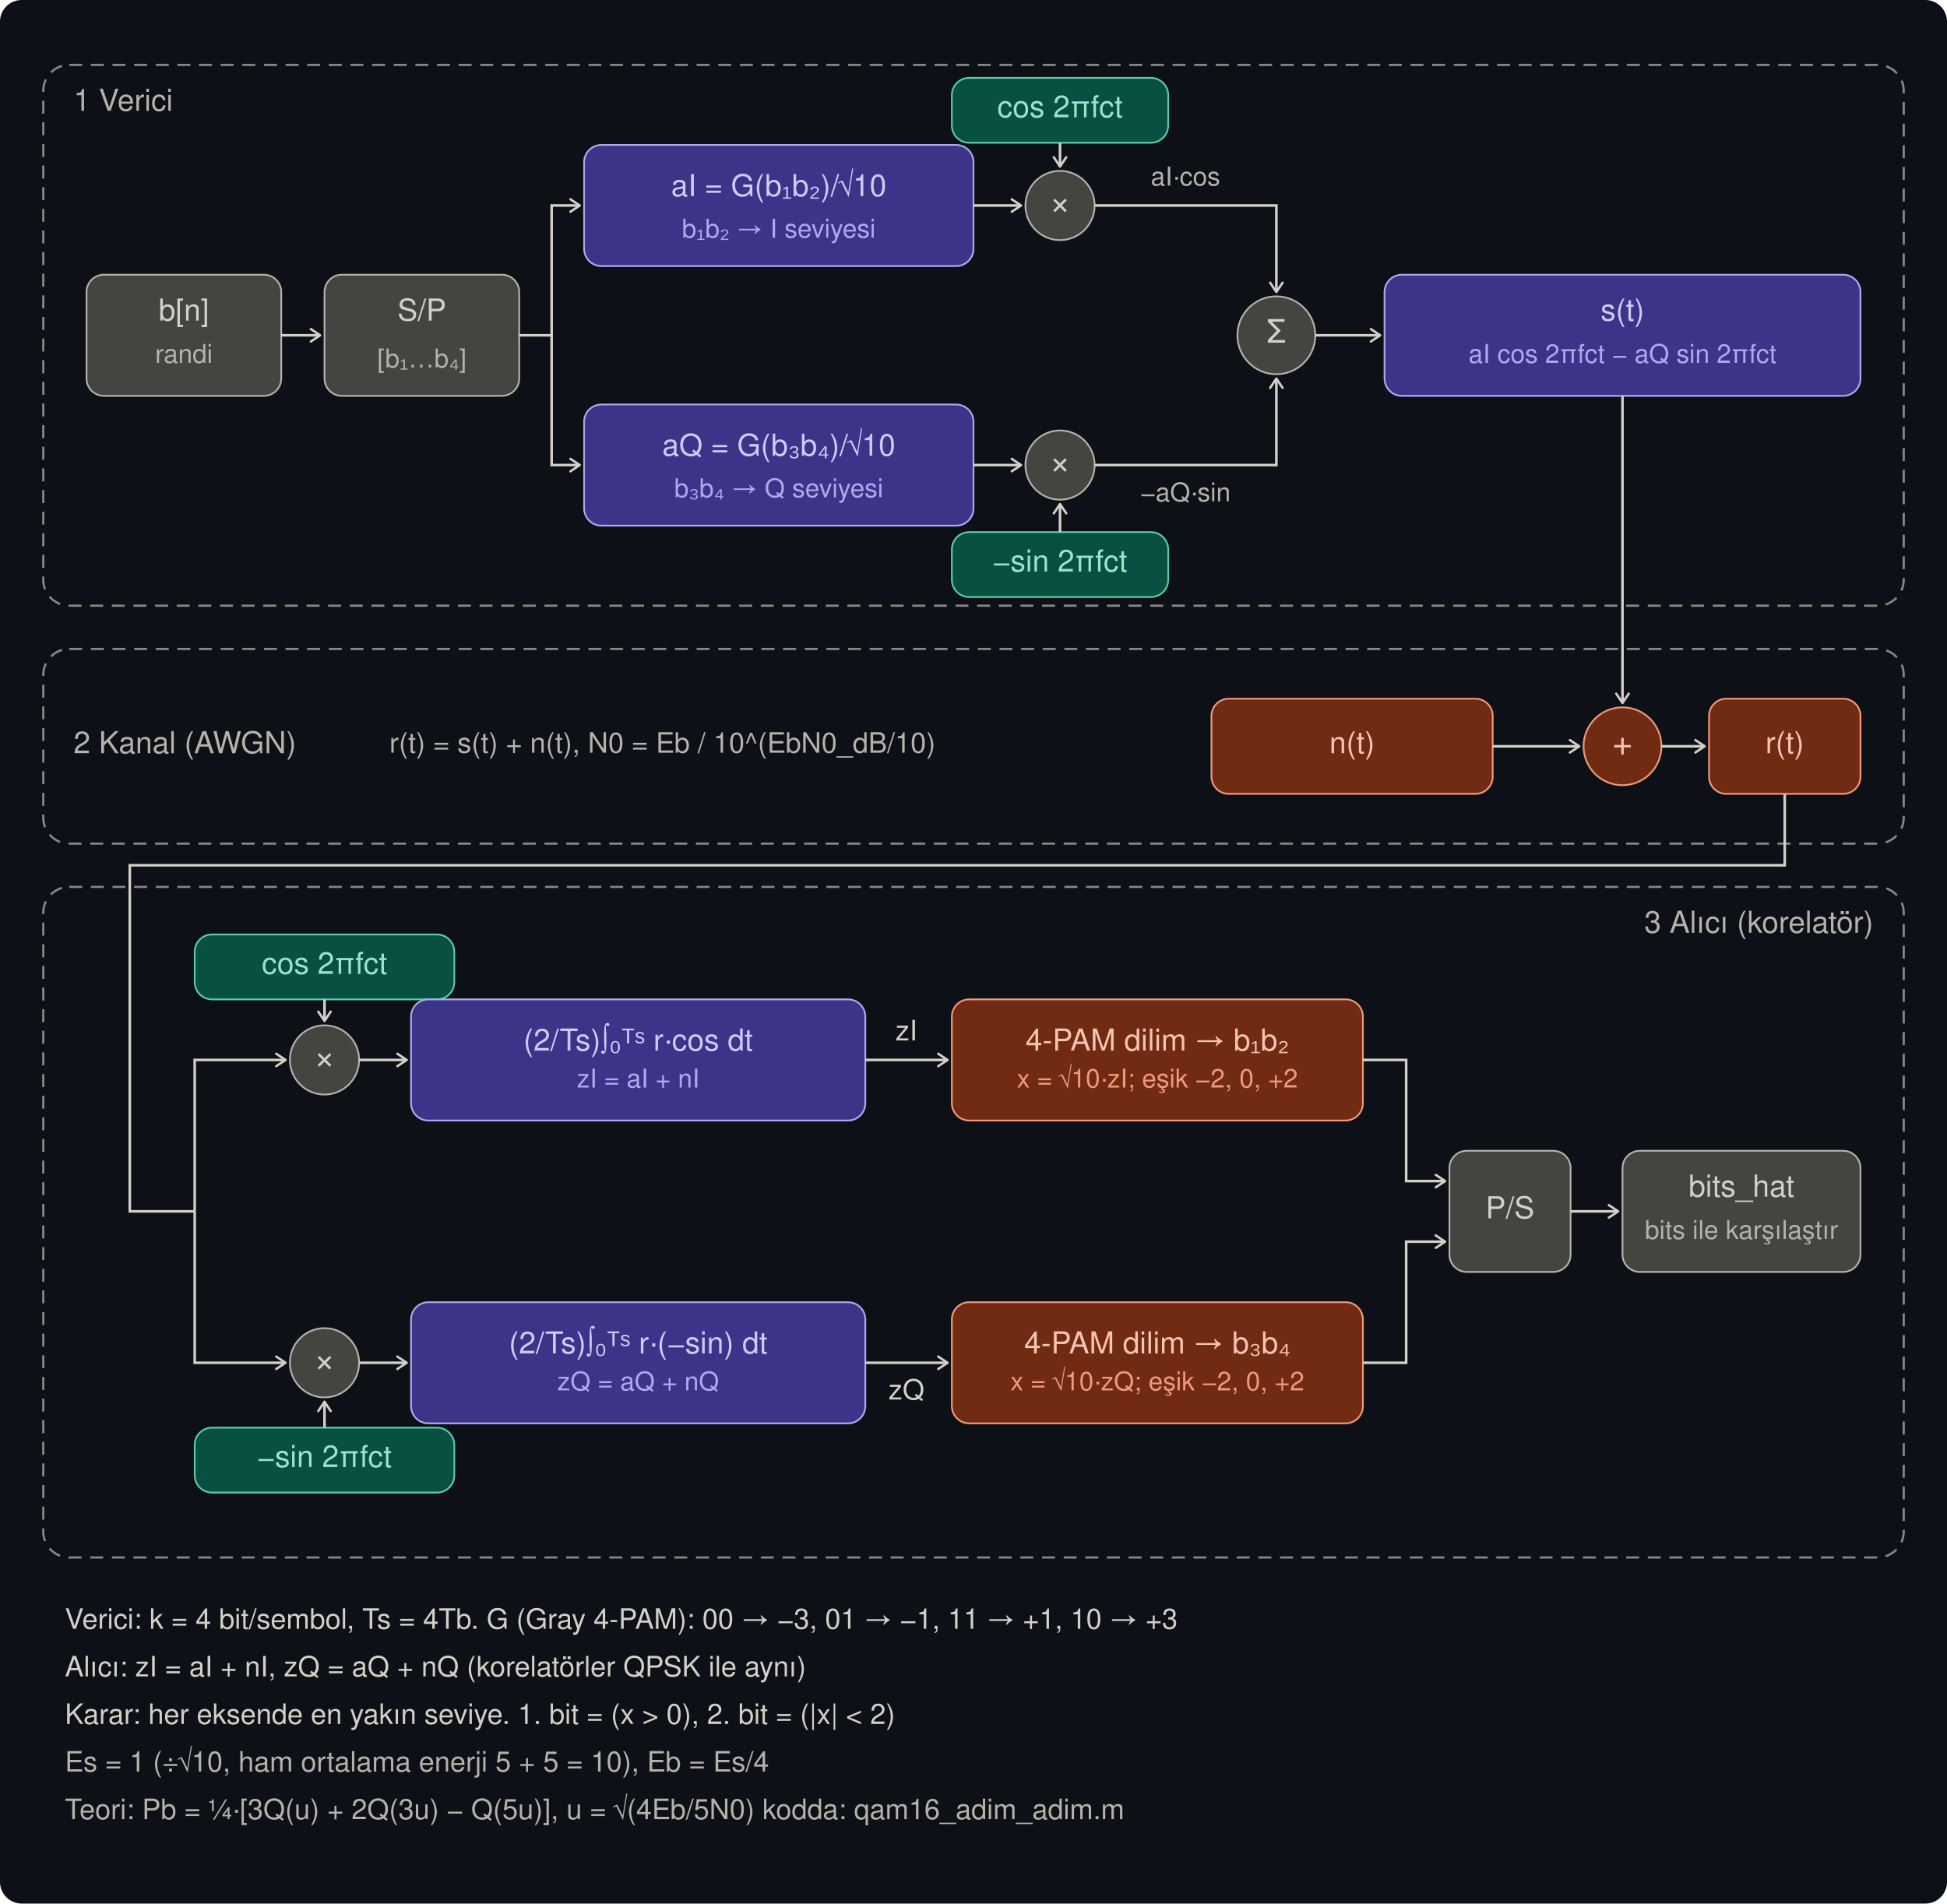
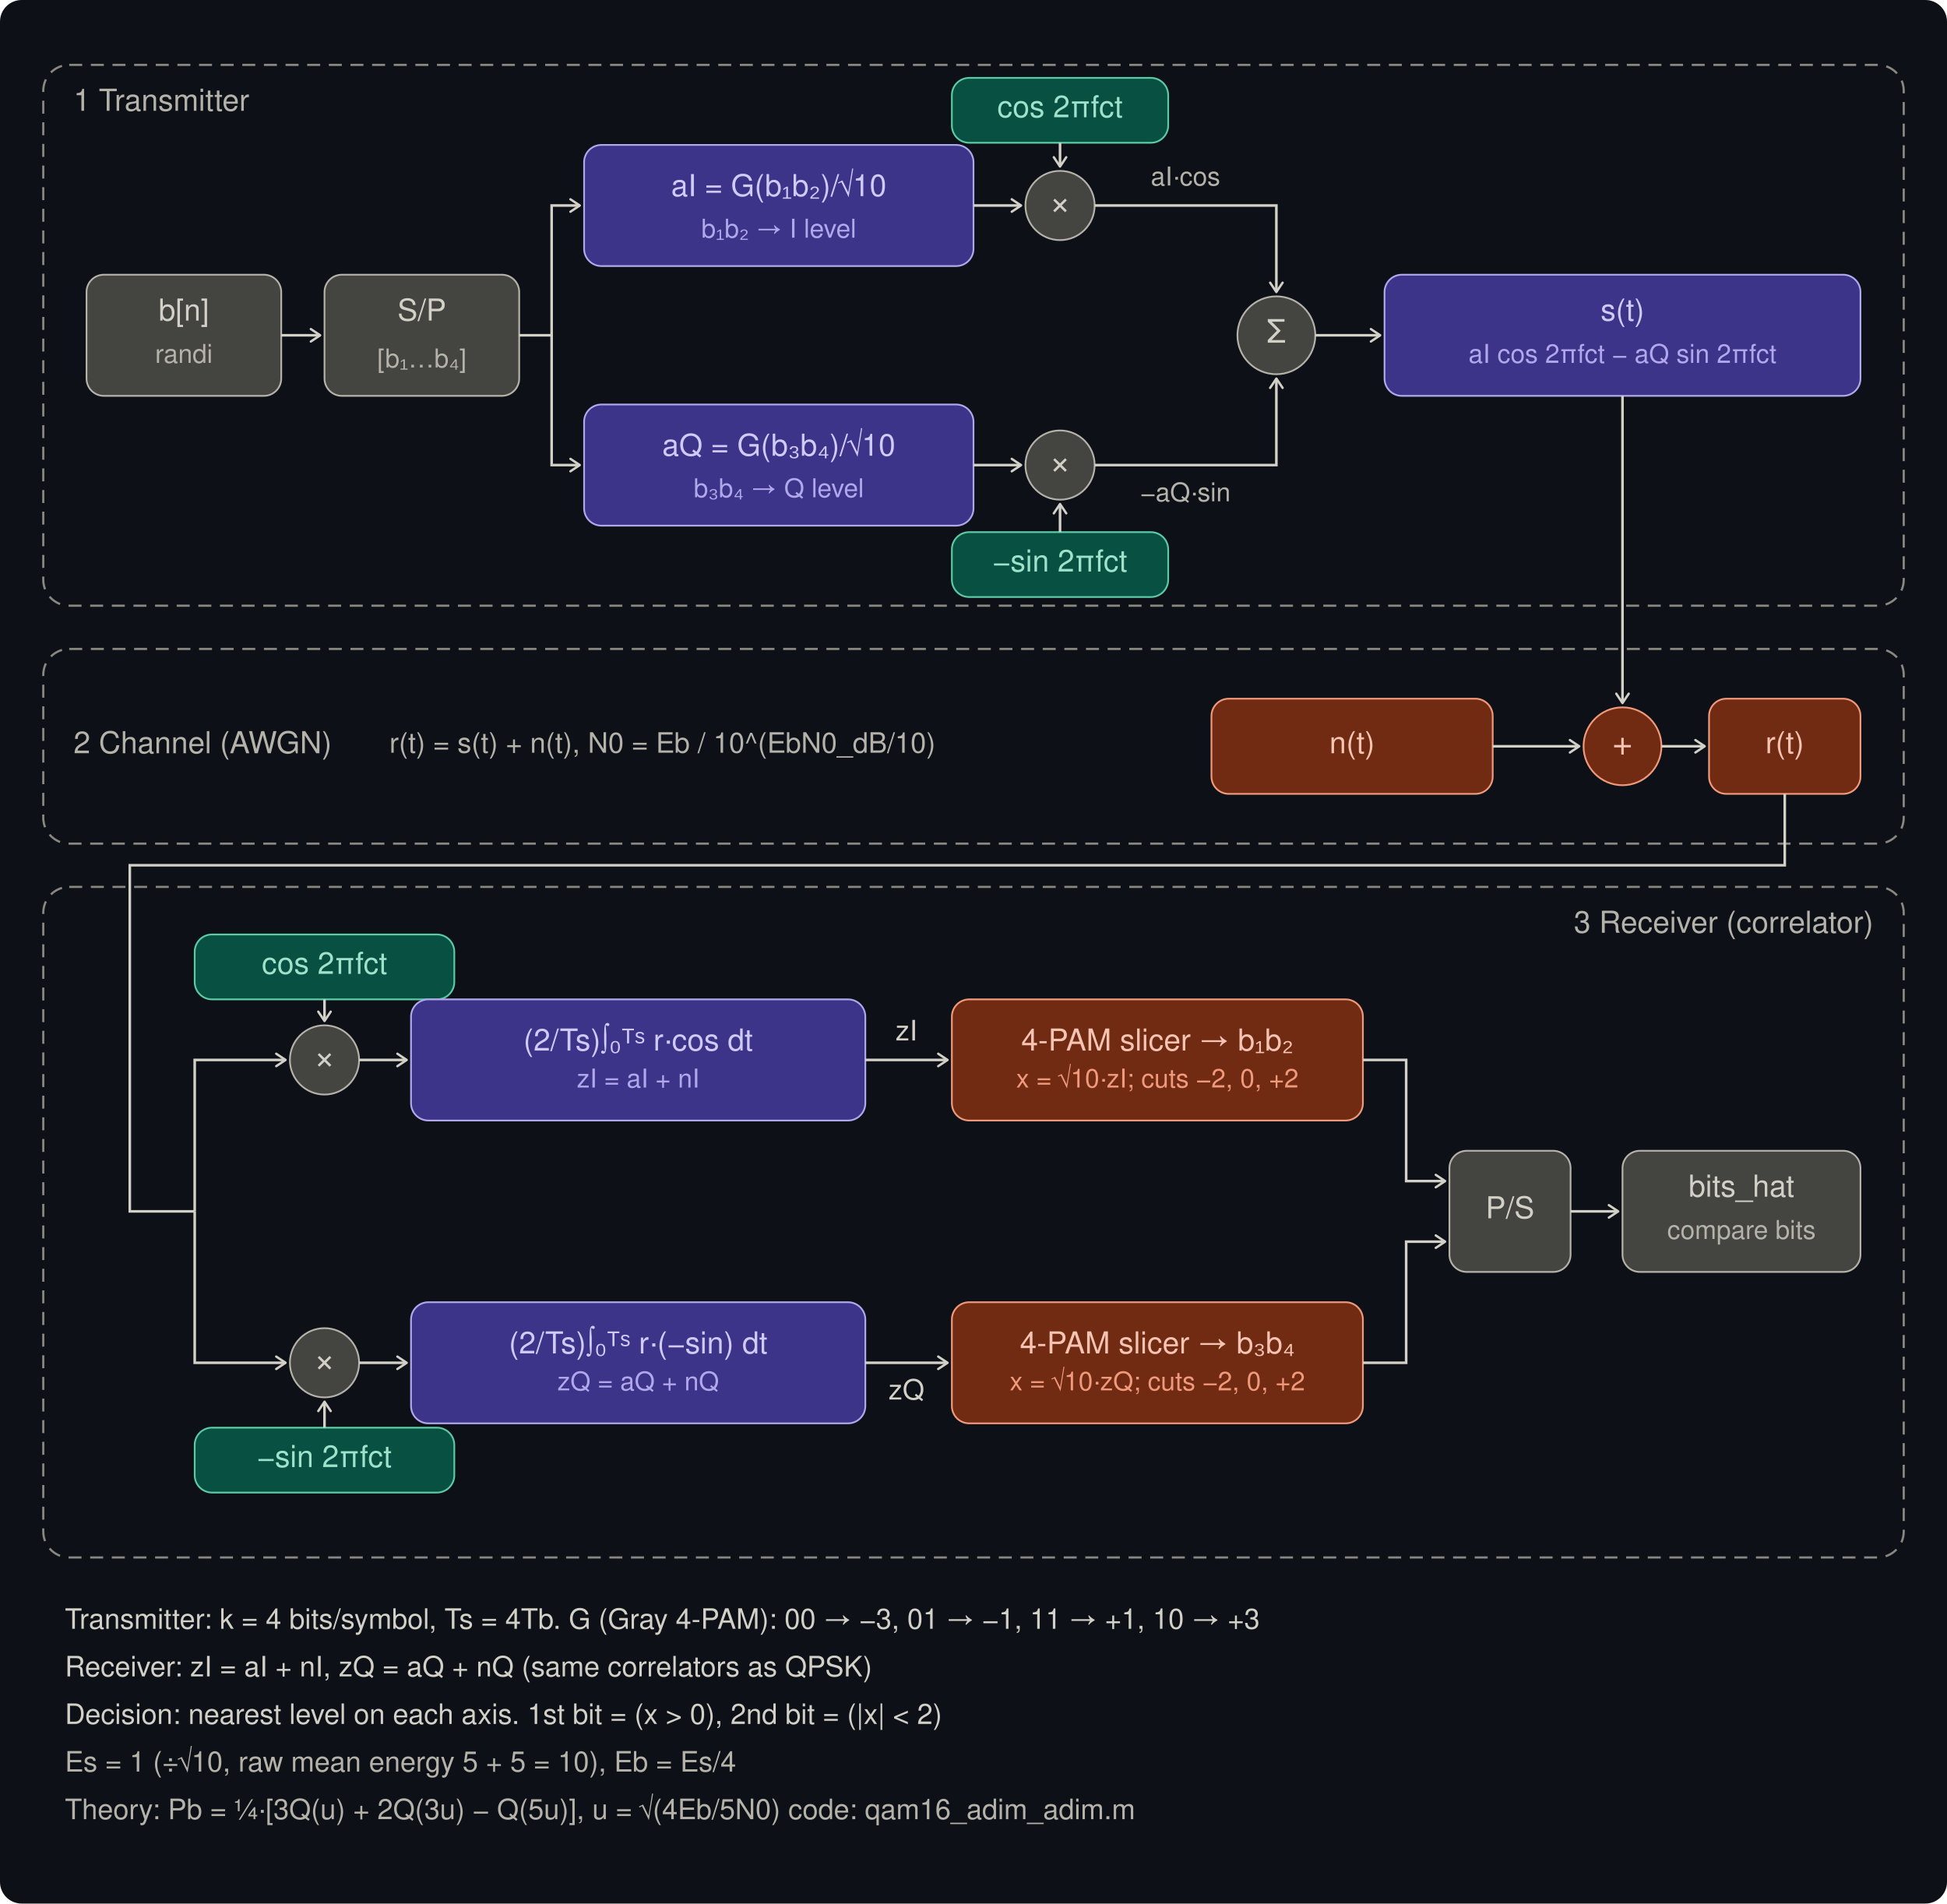
<svg xmlns="http://www.w3.org/2000/svg" width="900" height="880" viewBox="0 0 900 880" role="img" font-family="Helvetica, Arial, sans-serif">
  <defs>
    <marker id="arrow" viewBox="0 0 10 10" refX="8" refY="5" markerWidth="6" markerHeight="6" orient="auto-start-reverse">
      <path d="M2 1L8 5L2 9" fill="none" stroke="#D3D1C7" stroke-width="1.5" stroke-linecap="round" stroke-linejoin="round" />
    </marker>
  </defs>
  <rect x="0" y="0" width="900" height="880" fill="#0d1117" rx="10" />
  <rect x="20" y="30" width="860" height="250" rx="12" fill="none" stroke="#888780" stroke-width="1" stroke-dasharray="6 4" />
-   <text x="34" y="48" font-size="14" font-weight="500" fill="#B4B2A9" text-anchor="start" dominant-baseline="central">1  Verici</text>
+   <text x="34" y="48" font-size="14" font-weight="500" fill="#B4B2A9" text-anchor="start" dominant-baseline="central">1  Transmitter</text>
  <rect x="40" y="127" width="90" height="56" rx="8" fill="#444441" stroke="#B4B2A9" stroke-width="0.8" />
  <text x="85.0" y="145.0" font-size="14" font-weight="500" fill="#D3D1C7" text-anchor="middle" dominant-baseline="central">b[n]</text>
  <text x="85.0" y="165.0" font-size="12" font-weight="400" fill="#B4B2A9" text-anchor="middle" dominant-baseline="central">randi</text>
  <path d="M130 155 L148 155" fill="none" stroke="#D3D1C7" stroke-width="1.2" marker-end="url(#arrow)" />
  <rect x="150" y="127" width="90" height="56" rx="8" fill="#444441" stroke="#B4B2A9" stroke-width="0.8" />
  <text x="195.0" y="145.0" font-size="14" font-weight="500" fill="#D3D1C7" text-anchor="middle" dominant-baseline="central">S/P</text>
  <text x="195.0" y="165.0" font-size="12" font-weight="400" fill="#B4B2A9" text-anchor="middle" dominant-baseline="central">[b₁…b₄]</text>
  <path d="M240 155 L255 155 L255 95 L268 95" fill="none" stroke="#D3D1C7" stroke-width="1.2" marker-end="url(#arrow)" />
  <path d="M255 155 L255 215 L268 215" fill="none" stroke="#D3D1C7" stroke-width="1.2" marker-end="url(#arrow)" />
  <rect x="270" y="67" width="180" height="56" rx="8" fill="#3C3489" stroke="#AFA9EC" stroke-width="0.8" />
  <text x="360.0" y="85.0" font-size="14" font-weight="500" fill="#CECBF6" text-anchor="middle" dominant-baseline="central">aI = G(b₁b₂)/√10</text>
-   <text x="360.0" y="105.0" font-size="12" font-weight="400" fill="#AFA9EC" text-anchor="middle" dominant-baseline="central">b₁b₂ → I seviyesi</text>
+   <text x="360.0" y="105.0" font-size="12" font-weight="400" fill="#AFA9EC" text-anchor="middle" dominant-baseline="central">b₁b₂ → I level</text>
  <rect x="270" y="187" width="180" height="56" rx="8" fill="#3C3489" stroke="#AFA9EC" stroke-width="0.8" />
  <text x="360.0" y="205.0" font-size="14" font-weight="500" fill="#CECBF6" text-anchor="middle" dominant-baseline="central">aQ = G(b₃b₄)/√10</text>
-   <text x="360.0" y="225.0" font-size="12" font-weight="400" fill="#AFA9EC" text-anchor="middle" dominant-baseline="central">b₃b₄ → Q seviyesi</text>
+   <text x="360.0" y="225.0" font-size="12" font-weight="400" fill="#AFA9EC" text-anchor="middle" dominant-baseline="central">b₃b₄ → Q level</text>
  <path d="M450 95 L472 95" fill="none" stroke="#D3D1C7" stroke-width="1.2" marker-end="url(#arrow)" />
  <path d="M450 215 L472 215" fill="none" stroke="#D3D1C7" stroke-width="1.2" marker-end="url(#arrow)" />
  <rect x="440" y="36" width="100" height="30" rx="8" fill="#085041" stroke="#5DCAA5" stroke-width="0.8" />
  <text x="490.0" y="51.0" font-size="14" font-weight="500" fill="#9FE1CB" text-anchor="middle" dominant-baseline="central">cos 2πfct</text>
  <path d="M490 66 L490 77" fill="none" stroke="#D3D1C7" stroke-width="1.2" marker-end="url(#arrow)" />
  <rect x="440" y="246" width="100" height="30" rx="8" fill="#085041" stroke="#5DCAA5" stroke-width="0.8" />
  <text x="490.0" y="261.0" font-size="14" font-weight="500" fill="#9FE1CB" text-anchor="middle" dominant-baseline="central">−sin 2πfct</text>
  <path d="M490 246 L490 233" fill="none" stroke="#D3D1C7" stroke-width="1.2" marker-end="url(#arrow)" />
  <circle cx="490" cy="95" r="16" fill="#444441" stroke="#B4B2A9" stroke-width="0.8" />
  <text x="490" y="95" font-size="16" font-weight="400" fill="#D3D1C7" text-anchor="middle" dominant-baseline="central">×</text>
  <circle cx="490" cy="215" r="16" fill="#444441" stroke="#B4B2A9" stroke-width="0.8" />
  <text x="490" y="215" font-size="16" font-weight="400" fill="#D3D1C7" text-anchor="middle" dominant-baseline="central">×</text>
  <path d="M506 95 L590 95 L590 135" fill="none" stroke="#D3D1C7" stroke-width="1.2" marker-end="url(#arrow)" />
  <path d="M506 215 L590 215 L590 175" fill="none" stroke="#D3D1C7" stroke-width="1.2" marker-end="url(#arrow)" />
  <text x="548" y="83" font-size="12" font-weight="400" fill="#B4B2A9" text-anchor="middle" dominant-baseline="central">aI·cos</text>
  <text x="548" y="229" font-size="12" font-weight="400" fill="#B4B2A9" text-anchor="middle" dominant-baseline="central">−aQ·sin</text>
  <circle cx="590" cy="155" r="18" fill="#444441" stroke="#B4B2A9" stroke-width="0.8" />
  <text x="590" y="155" font-size="15" font-weight="400" fill="#D3D1C7" text-anchor="middle" dominant-baseline="central">Σ</text>
  <path d="M608 155 L638 155" fill="none" stroke="#D3D1C7" stroke-width="1.2" marker-end="url(#arrow)" />
  <rect x="640" y="127" width="220" height="56" rx="8" fill="#3C3489" stroke="#AFA9EC" stroke-width="0.8" />
  <text x="750.0" y="145.0" font-size="14" font-weight="500" fill="#CECBF6" text-anchor="middle" dominant-baseline="central">s(t)</text>
  <text x="750.0" y="165.0" font-size="12" font-weight="400" fill="#AFA9EC" text-anchor="middle" dominant-baseline="central">aI cos 2πfct − aQ sin 2πfct</text>
  <rect x="20" y="300" width="860" height="90" rx="12" fill="none" stroke="#888780" stroke-width="1" stroke-dasharray="6 4" />
-   <text x="34" y="345" font-size="14" font-weight="500" fill="#B4B2A9" text-anchor="start" dominant-baseline="central">2  Kanal (AWGN)</text>
+   <text x="34" y="345" font-size="14" font-weight="500" fill="#B4B2A9" text-anchor="start" dominant-baseline="central">2  Channel (AWGN)</text>
  <path d="M750 183 L750 325" fill="none" stroke="#D3D1C7" stroke-width="1.2" marker-end="url(#arrow)" />
  <text x="180" y="345" font-size="13" font-weight="400" fill="#B4B2A9" text-anchor="start" dominant-baseline="central">r(t) = s(t) + n(t),   N0 = Eb / 10^(EbN0_dB/10)</text>
  <rect x="560" y="323" width="130" height="44" rx="8" fill="#712B13" stroke="#F0997B" stroke-width="0.8" />
  <text x="625.0" y="345.0" font-size="14" font-weight="500" fill="#F5C4B3" text-anchor="middle" dominant-baseline="central">n(t)</text>
  <path d="M690 345 L730 345" fill="none" stroke="#D3D1C7" stroke-width="1.2" marker-end="url(#arrow)" />
  <circle cx="750" cy="345" r="18" fill="#712B13" stroke="#F0997B" stroke-width="0.8" />
  <text x="750" y="345" font-size="16" font-weight="400" fill="#F5C4B3" text-anchor="middle" dominant-baseline="central">+</text>
  <path d="M768 345 L788 345" fill="none" stroke="#D3D1C7" stroke-width="1.2" marker-end="url(#arrow)" />
  <rect x="790" y="323" width="70" height="44" rx="8" fill="#712B13" stroke="#F0997B" stroke-width="0.8" />
  <text x="825.0" y="345.0" font-size="14" font-weight="500" fill="#F5C4B3" text-anchor="middle" dominant-baseline="central">r(t)</text>
  <path d="M825 367 L825 400 L60 400 L60 560 L90 560" fill="none" stroke="#D3D1C7" stroke-width="1.2" />
  <rect x="20" y="410" width="860" height="310" rx="12" fill="none" stroke="#888780" stroke-width="1" stroke-dasharray="6 4" />
-   <text x="866" y="428" font-size="14" font-weight="500" fill="#B4B2A9" text-anchor="end" dominant-baseline="central">3  Alıcı (korelatör)</text>
+   <text x="866" y="428" font-size="14" font-weight="500" fill="#B4B2A9" text-anchor="end" dominant-baseline="central">3  Receiver (correlator)</text>
  <path d="M90 560 L90 490 L132 490" fill="none" stroke="#D3D1C7" stroke-width="1.2" marker-end="url(#arrow)" />
  <path d="M90 560 L90 630 L132 630" fill="none" stroke="#D3D1C7" stroke-width="1.2" marker-end="url(#arrow)" />
  <rect x="90" y="432" width="120" height="30" rx="8" fill="#085041" stroke="#5DCAA5" stroke-width="0.8" />
  <text x="150.0" y="447.0" font-size="14" font-weight="500" fill="#9FE1CB" text-anchor="middle" dominant-baseline="central">cos 2πfct</text>
  <path d="M150 462 L150 472" fill="none" stroke="#D3D1C7" stroke-width="1.2" marker-end="url(#arrow)" />
  <rect x="90" y="660" width="120" height="30" rx="8" fill="#085041" stroke="#5DCAA5" stroke-width="0.8" />
  <text x="150.0" y="675.0" font-size="14" font-weight="500" fill="#9FE1CB" text-anchor="middle" dominant-baseline="central">−sin 2πfct</text>
  <path d="M150 660 L150 648" fill="none" stroke="#D3D1C7" stroke-width="1.2" marker-end="url(#arrow)" />
  <circle cx="150" cy="490" r="16" fill="#444441" stroke="#B4B2A9" stroke-width="0.8" />
  <text x="150" y="490" font-size="16" font-weight="400" fill="#D3D1C7" text-anchor="middle" dominant-baseline="central">×</text>
  <circle cx="150" cy="630" r="16" fill="#444441" stroke="#B4B2A9" stroke-width="0.8" />
  <text x="150" y="630" font-size="16" font-weight="400" fill="#D3D1C7" text-anchor="middle" dominant-baseline="central">×</text>
  <path d="M166 490 L188 490" fill="none" stroke="#D3D1C7" stroke-width="1.2" marker-end="url(#arrow)" />
  <path d="M166 630 L188 630" fill="none" stroke="#D3D1C7" stroke-width="1.2" marker-end="url(#arrow)" />
  <rect x="190" y="462" width="210" height="56" rx="8" fill="#3C3489" stroke="#AFA9EC" stroke-width="0.8" />
  <text x="295.0" y="480.0" font-size="14" font-weight="500" fill="#CECBF6" text-anchor="middle" dominant-baseline="central">(2/Ts)∫₀ᵀˢ r·cos dt</text>
  <text x="295.0" y="500.0" font-size="12" font-weight="400" fill="#AFA9EC" text-anchor="middle" dominant-baseline="central">zI = aI + nI</text>
  <rect x="190" y="602" width="210" height="56" rx="8" fill="#3C3489" stroke="#AFA9EC" stroke-width="0.8" />
  <text x="295.0" y="620.0" font-size="14" font-weight="500" fill="#CECBF6" text-anchor="middle" dominant-baseline="central">(2/Ts)∫₀ᵀˢ r·(−sin) dt</text>
  <text x="295.0" y="640.0" font-size="12" font-weight="400" fill="#AFA9EC" text-anchor="middle" dominant-baseline="central">zQ = aQ + nQ</text>
  <path d="M400 490 L438 490" fill="none" stroke="#D3D1C7" stroke-width="1.2" marker-end="url(#arrow)" />
  <path d="M400 630 L438 630" fill="none" stroke="#D3D1C7" stroke-width="1.2" marker-end="url(#arrow)" />
  <text x="419" y="478" font-size="13" font-weight="500" fill="#D3D1C7" text-anchor="middle" dominant-baseline="central">zI</text>
  <text x="419" y="644" font-size="13" font-weight="500" fill="#D3D1C7" text-anchor="middle" dominant-baseline="central">zQ</text>
  <rect x="440" y="462" width="190" height="56" rx="8" fill="#712B13" stroke="#F0997B" stroke-width="0.8" />
-   <text x="535.0" y="480.0" font-size="14" font-weight="500" fill="#F5C4B3" text-anchor="middle" dominant-baseline="central">4-PAM dilim → b₁b₂</text>
-   <text x="535.0" y="500.0" font-size="12" font-weight="400" fill="#F0997B" text-anchor="middle" dominant-baseline="central">x = √10·zI; eşik −2, 0, +2</text>
+   <text x="535.0" y="480.0" font-size="14" font-weight="500" fill="#F5C4B3" text-anchor="middle" dominant-baseline="central">4-PAM slicer → b₁b₂</text>
+   <text x="535.0" y="500.0" font-size="12" font-weight="400" fill="#F0997B" text-anchor="middle" dominant-baseline="central">x = √10·zI; cuts −2, 0, +2</text>
  <rect x="440" y="602" width="190" height="56" rx="8" fill="#712B13" stroke="#F0997B" stroke-width="0.8" />
-   <text x="535.0" y="620.0" font-size="14" font-weight="500" fill="#F5C4B3" text-anchor="middle" dominant-baseline="central">4-PAM dilim → b₃b₄</text>
-   <text x="535.0" y="640.0" font-size="12" font-weight="400" fill="#F0997B" text-anchor="middle" dominant-baseline="central">x = √10·zQ; eşik −2, 0, +2</text>
+   <text x="535.0" y="620.0" font-size="14" font-weight="500" fill="#F5C4B3" text-anchor="middle" dominant-baseline="central">4-PAM slicer → b₃b₄</text>
+   <text x="535.0" y="640.0" font-size="12" font-weight="400" fill="#F0997B" text-anchor="middle" dominant-baseline="central">x = √10·zQ; cuts −2, 0, +2</text>
  <path d="M630 490 L650 490 L650 546 L668 546" fill="none" stroke="#D3D1C7" stroke-width="1.2" marker-end="url(#arrow)" />
  <path d="M630 630 L650 630 L650 574 L668 574" fill="none" stroke="#D3D1C7" stroke-width="1.2" marker-end="url(#arrow)" />
  <rect x="670" y="532" width="56" height="56" rx="8" fill="#444441" stroke="#B4B2A9" stroke-width="0.8" />
  <text x="698.0" y="560.0" font-size="14" font-weight="500" fill="#D3D1C7" text-anchor="middle" dominant-baseline="central">P/S</text>
  <path d="M726 560 L748 560" fill="none" stroke="#D3D1C7" stroke-width="1.2" marker-end="url(#arrow)" />
  <rect x="750" y="532" width="110" height="56" rx="8" fill="#444441" stroke="#B4B2A9" stroke-width="0.8" />
  <text x="805.0" y="550.0" font-size="14" font-weight="500" fill="#D3D1C7" text-anchor="middle" dominant-baseline="central">bits_hat</text>
-   <text x="805.0" y="570.0" font-size="12" font-weight="400" fill="#B4B2A9" text-anchor="middle" dominant-baseline="central">bits ile karşılaştır</text>
-   <text x="30" y="750" font-size="13" font-weight="400" fill="#D3D1C7" text-anchor="start" dominant-baseline="central">Verici:  k = 4 bit/sembol, Ts = 4Tb.  G (Gray 4-PAM): 00 → −3, 01 → −1, 11 → +1, 10 → +3</text>
-   <text x="30" y="772" font-size="13" font-weight="400" fill="#D3D1C7" text-anchor="start" dominant-baseline="central">Alıcı:  zI = aI + nI, zQ = aQ + nQ  (korelatörler QPSK ile aynı)</text>
-   <text x="30" y="794" font-size="13" font-weight="400" fill="#D3D1C7" text-anchor="start" dominant-baseline="central">Karar:  her eksende en yakın seviye.  1. bit = (x &gt; 0),  2. bit = (|x| &lt; 2)</text>
-   <text x="30" y="816" font-size="13" font-weight="400" fill="#B4B2A9" text-anchor="start" dominant-baseline="central">Es = 1 (÷√10, ham ortalama enerji 5 + 5 = 10),  Eb = Es/4</text>
-   <text x="30" y="838" font-size="13" font-weight="400" fill="#B4B2A9" text-anchor="start" dominant-baseline="central">Teori: Pb = ¼·[3Q(u) + 2Q(3u) − Q(5u)],  u = √(4Eb/5N0)      kodda: qam16_adim_adim.m</text>
+   <text x="805.0" y="570.0" font-size="12" font-weight="400" fill="#B4B2A9" text-anchor="middle" dominant-baseline="central">compare bits</text>
+   <text x="30" y="750" font-size="13" font-weight="400" fill="#D3D1C7" text-anchor="start" dominant-baseline="central">Transmitter: k = 4 bits/symbol, Ts = 4Tb.  G (Gray 4-PAM): 00 → −3, 01 → −1, 11 → +1, 10 → +3</text>
+   <text x="30" y="772" font-size="13" font-weight="400" fill="#D3D1C7" text-anchor="start" dominant-baseline="central">Receiver: zI = aI + nI, zQ = aQ + nQ  (same correlators as QPSK)</text>
+   <text x="30" y="794" font-size="13" font-weight="400" fill="#D3D1C7" text-anchor="start" dominant-baseline="central">Decision: nearest level on each axis.  1st bit = (x &gt; 0),  2nd bit = (|x| &lt; 2)</text>
+   <text x="30" y="816" font-size="13" font-weight="400" fill="#B4B2A9" text-anchor="start" dominant-baseline="central">Es = 1 (÷√10, raw mean energy 5 + 5 = 10),  Eb = Es/4</text>
+   <text x="30" y="838" font-size="13" font-weight="400" fill="#B4B2A9" text-anchor="start" dominant-baseline="central">Theory: Pb = ¼·[3Q(u) + 2Q(3u) − Q(5u)],  u = √(4Eb/5N0)      code: qam16_adim_adim.m</text>
</svg>
